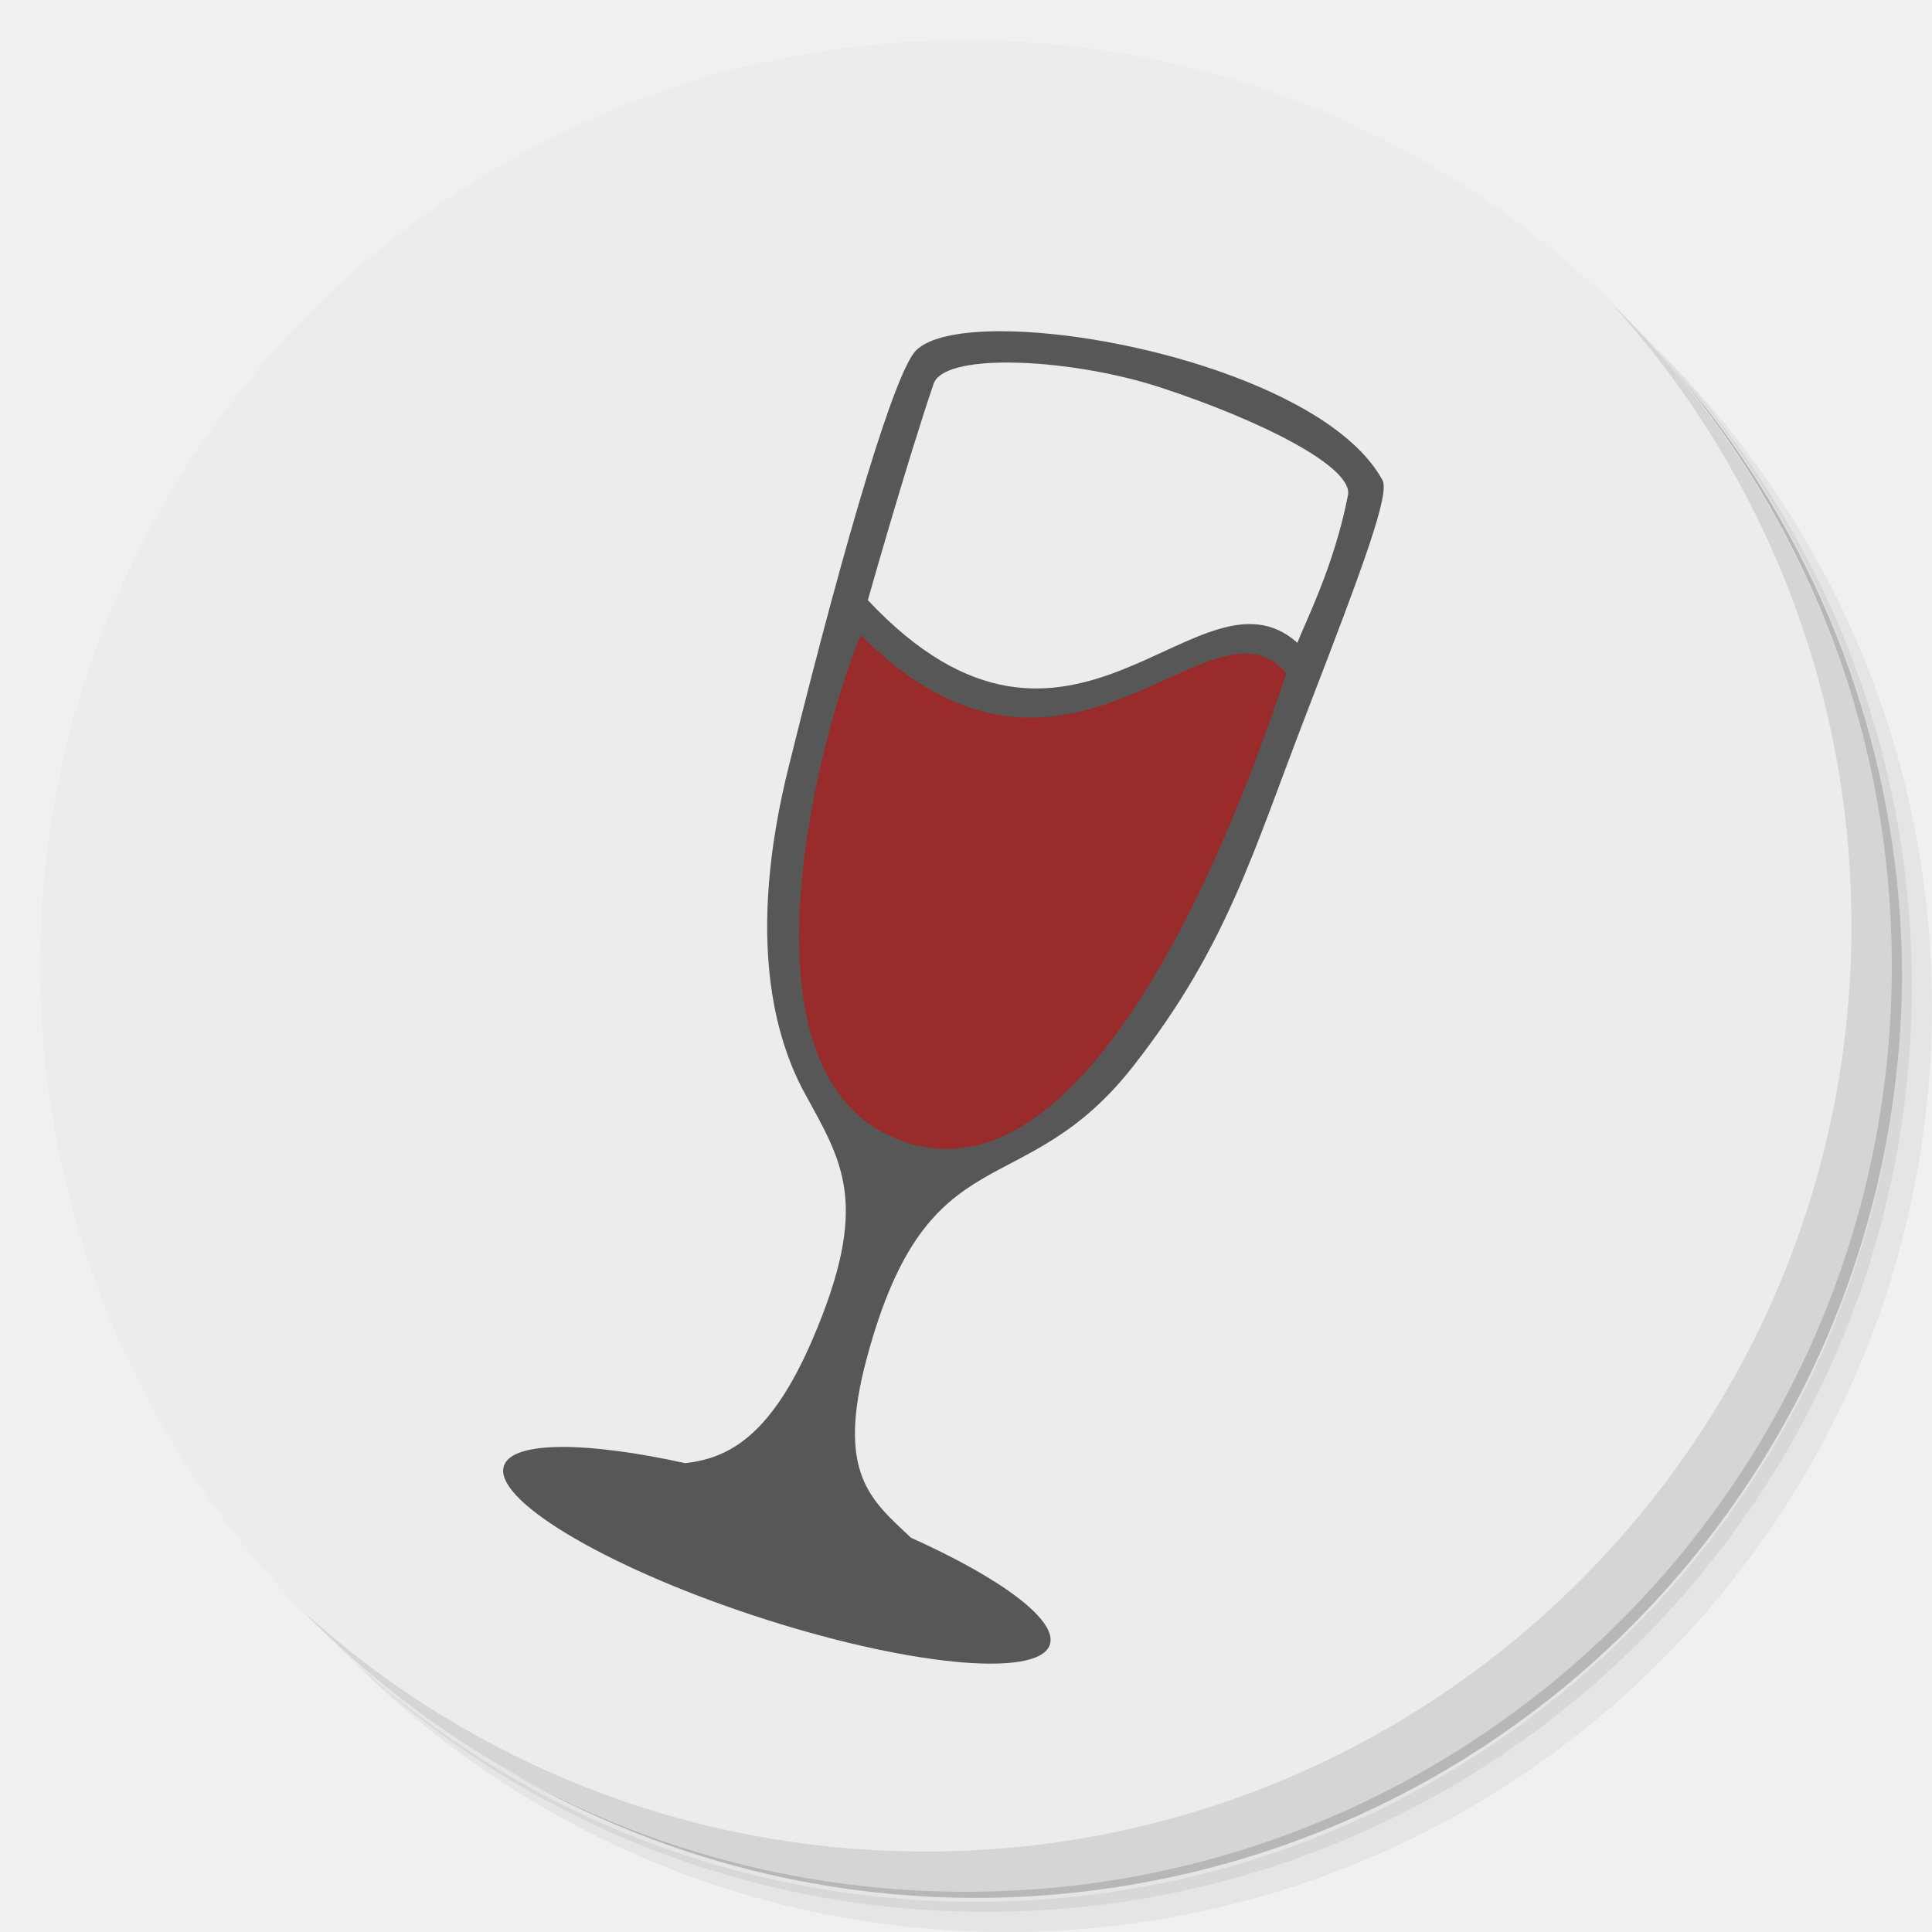
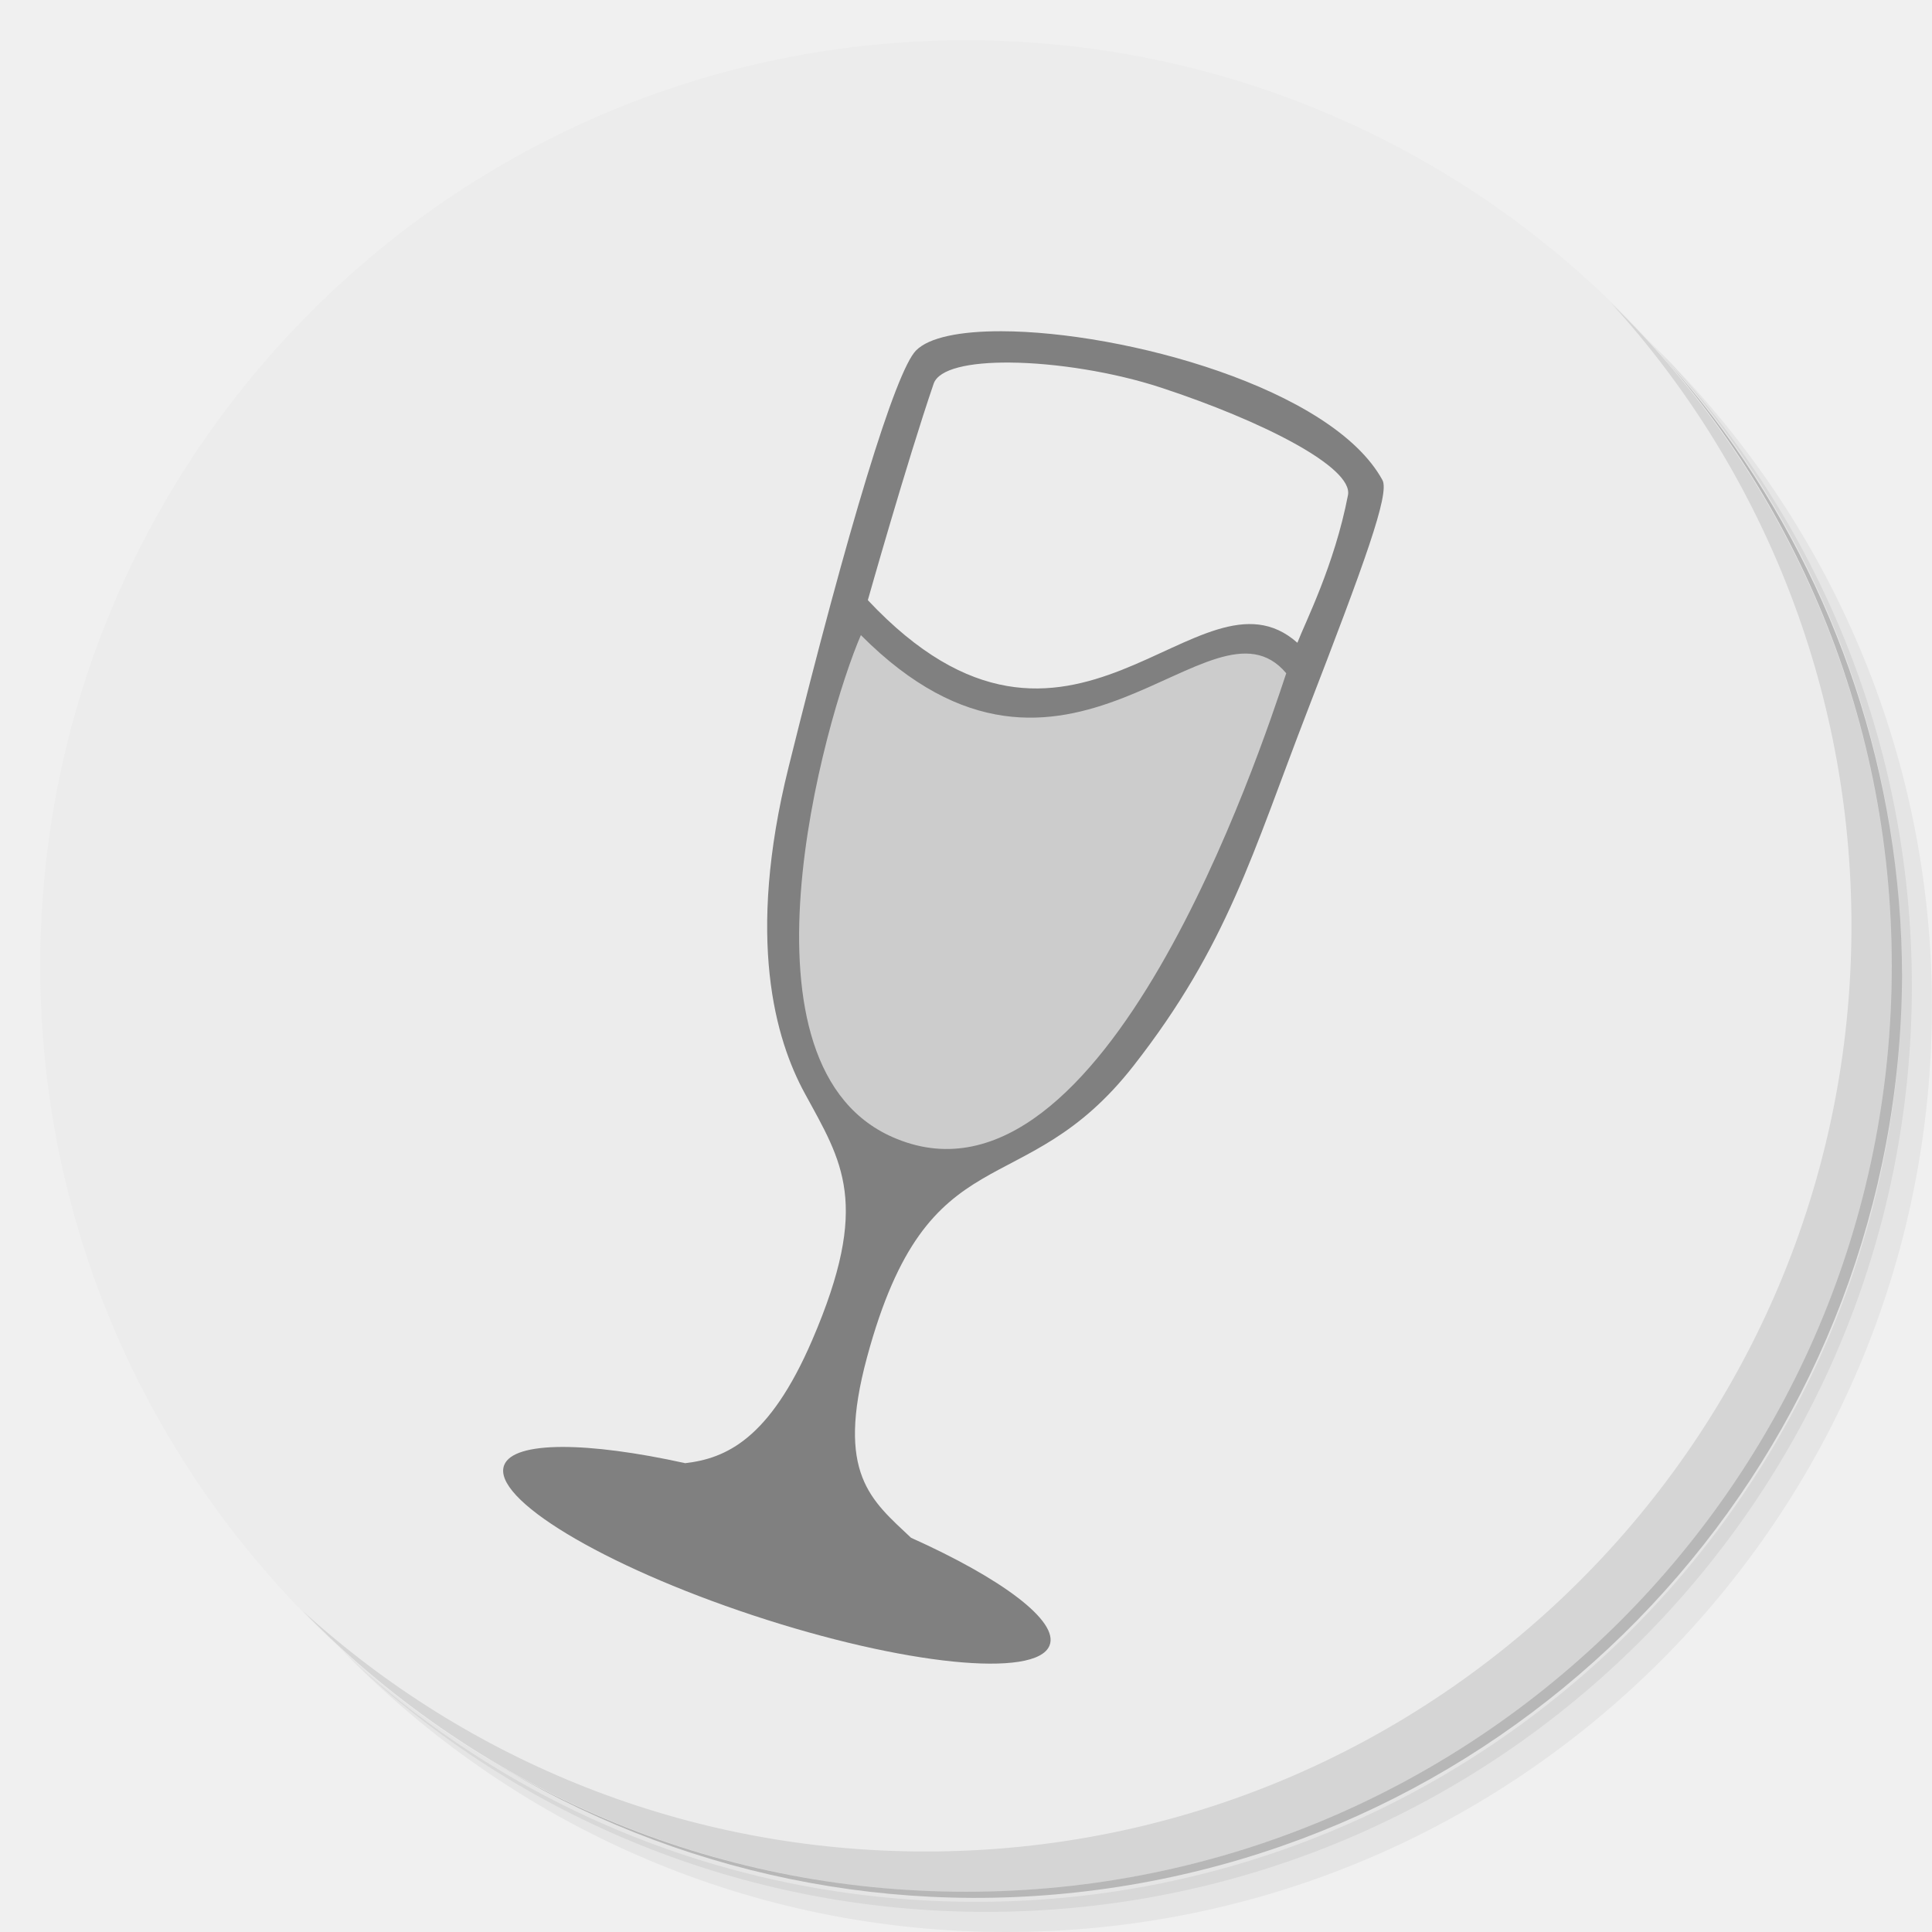
<svg xmlns="http://www.w3.org/2000/svg" viewBox="0 0 48 48" id="svg2" version="1.1">
  <defs id="defs34" />
  <path d="m 36.31,5 c 5.859,4.062 9.688,10.831 9.688,18.5 0,12.426 -10.07,22.5 -22.5,22.5 -7.669,0 -14.438,-3.828 -18.5,-9.688 1.037,1.822 2.306,3.499 3.781,4.969 4.085,3.712 9.514,5.969 15.469,5.969 12.703,0 23,-10.298 23,-23 0,-5.954 -2.256,-11.384 -5.969,-15.469 C 39.81,7.306 38.132,6.037 36.31,5 z m 4.969,3.781 c 3.854,4.113 6.219,9.637 6.219,15.719 0,12.703 -10.297,23 -23,23 -6.081,0 -11.606,-2.364 -15.719,-6.219 4.16,4.144 9.883,6.719 16.219,6.719 12.703,0 23,-10.298 23,-23 0,-6.335 -2.575,-12.06 -6.719,-16.219 z" style="opacity:0.05" id="path4" />
  <path d="m 41.28 8.781 c 3.712 4.085 5.969 9.514 5.969 15.469 0 12.703 -10.297 23 -23 23 -5.954 0 -11.384 -2.256 -15.469 -5.969 4.113 3.854 9.637 6.219 15.719 6.219 12.703 0 23 -10.298 23 -23 0 -6.081 -2.364 -11.606 -6.219 -15.719 z" style="opacity:0.1" id="path6" />
  <path d="M 31.25,2.375 C 39.865,5.529 46,13.792 46,23.505 c 0,12.426 -10.07,22.5 -22.5,22.5 -9.708,0 -17.971,-6.135 -21.12,-14.75 a 23,23 0 0 0 44.875,-7 23,23 0 0 0 -16,-21.875 z" style="opacity:0.2" id="path8" />
  <path d="M 24 1 C 11.297 1 1 11.297 1 24 L 24 24 L 24 1 z " style="fill:#ececec;fill-opacity:1;stroke:none;fill-rule:evenodd" id="path10" />
  <path d="M 24 1 L 24 24 L 47 24 C 47 11.297 36.703 1 24 1 z " style="fill:#ececec;fill-opacity:1;stroke:none;fill-rule:evenodd" id="path12" />
  <path d="m 24 24 l 0 23 c 12.703 0 23 -10.297 23 -23 l -23 0 z" style="fill:#ececec;fill-opacity:1;stroke:none;fill-rule:evenodd" id="path14" />
  <path d="m 1 24 c 0 12.703 10.297 23 23 23 l 0 -23 l -23 0 z" style="fill:#ececec;fill-opacity:1;stroke:none;fill-rule:evenodd" id="path16" />
  <path d="m 40.03,7.531 c 3.712,4.084 5.969,9.514 5.969,15.469 0,12.703 -10.297,23 -23,23 C 17.045,46 11.615,43.744 7.53,40.031 11.708,44.322 17.54,47 23.999,47 c 12.703,0 23,-10.298 23,-23 0,-6.462 -2.677,-12.291 -6.969,-16.469 z" style="opacity:0.1" id="path30" />
  <style id="style4205" type="text/css">
	.st0{fill:#2D4452;}
	.st1{fill:#233540;}
	.st2{fill:#F5F5F5;}
	.st3{fill:#E6E6E6;}
	.st4{fill:#C23527;}
	.st5{fill:#B33124;}
	.st6{fill:#FFFFFF;}
	.st7{fill:#CE5D52;}
</style>
  <g id="XMLID_1_" transform="translate(6.101695,-16.0678)">
    <g id="g2188" transform="matrix(0.09224916,0,0,0.08470692,-12.70243,23.21198)">
-       <path id="path2186" style="fill:#992b2b" d="m 298.556,93.726 -18.66,98.524 22.019,72.027 50.381,-16.794 30.602,-32.841 40.305,-100.763 -11.942,-11.569 -67.548,22.019 -45.157,-30.602 z" />
-       <path id="path2175" style="fill:#575757;fill-opacity:1" d="m 341.25,12.812 c -11.022,-0.025 -19.497,1.777 -23,5.656 -5.557,6.154 -18.347,52.05 -34.312,122.188 -11.519,50.47 -3.527,79.904 4.344,95.656 10.063,20.139 17.905,32.248 2,72.438 -11.519,29.107 -23.272,34.678 -34.188,36.062 -26.306,-6.326 -46.157,-6.552 -48.75,0.562 -3.547,9.733 26.469,29.461 67,44.062 40.531,14.602 76.328,18.576 79.875,8.844 2.601,-7.138 -12.899,-19.662 -37.312,-31.594 -10.717,-11.043 -20.331,-18.734 -11.844,-52.938 16.603,-66.912 41.93,-43.915 71.781,-85.5 25.321,-35.275 32.026,-62.34 46.688,-103.688 C 439.065,80.754 445.886,60.474 443.875,56.469 430.332,29.495 374.316,12.889 341.25,12.812 Z M 343.531,22 c 12.319,0.108 27.979,2.796 40.688,7.344 27.237,9.745 51.817,23.366 50.375,31.531 -3.645,20.636 -11.601,37.493 -13.625,43.312 -26.635,-25.762 -60.839,51.119 -115.688,-12.5 0,10e-7 10.488,-40.415 17.719,-63.469 1.382,-4.405 9.662,-6.314 20.531,-6.219 z m -40.125,79.938 c 55.491,60.72 94.232,-15.16 114.562,11.188 C 411.006,135.992 369.046,274.45 313.125,249.719 266.801,229.526 293.628,126.571 303.406,101.938 Z" />
+       <path id="path2186" style="fill:#cccccc" d="m 298.556,93.726 -18.66,98.524 22.019,72.027 50.381,-16.794 30.602,-32.841 40.305,-100.763 -11.942,-11.569 -67.548,22.019 -45.157,-30.602 z" />
+       <path id="path2175" style="fill:#808080;fill-opacity:1" d="m 341.25,12.812 c -11.022,-0.025 -19.497,1.777 -23,5.656 -5.557,6.154 -18.347,52.05 -34.312,122.188 -11.519,50.47 -3.527,79.904 4.344,95.656 10.063,20.139 17.905,32.248 2,72.438 -11.519,29.107 -23.272,34.678 -34.188,36.062 -26.306,-6.326 -46.157,-6.552 -48.75,0.562 -3.547,9.733 26.469,29.461 67,44.062 40.531,14.602 76.328,18.576 79.875,8.844 2.601,-7.138 -12.899,-19.662 -37.312,-31.594 -10.717,-11.043 -20.331,-18.734 -11.844,-52.938 16.603,-66.912 41.93,-43.915 71.781,-85.5 25.321,-35.275 32.026,-62.34 46.688,-103.688 C 439.065,80.754 445.886,60.474 443.875,56.469 430.332,29.495 374.316,12.889 341.25,12.812 Z M 343.531,22 c 12.319,0.108 27.979,2.796 40.688,7.344 27.237,9.745 51.817,23.366 50.375,31.531 -3.645,20.636 -11.601,37.493 -13.625,43.312 -26.635,-25.762 -60.839,51.119 -115.688,-12.5 0,10e-7 10.488,-40.415 17.719,-63.469 1.382,-4.405 9.662,-6.314 20.531,-6.219 z m -40.125,79.938 c 55.491,60.72 94.232,-15.16 114.562,11.188 C 411.006,135.992 369.046,274.45 313.125,249.719 266.801,229.526 293.628,126.571 303.406,101.938 Z" />
    </g>
  </g>
</svg>
